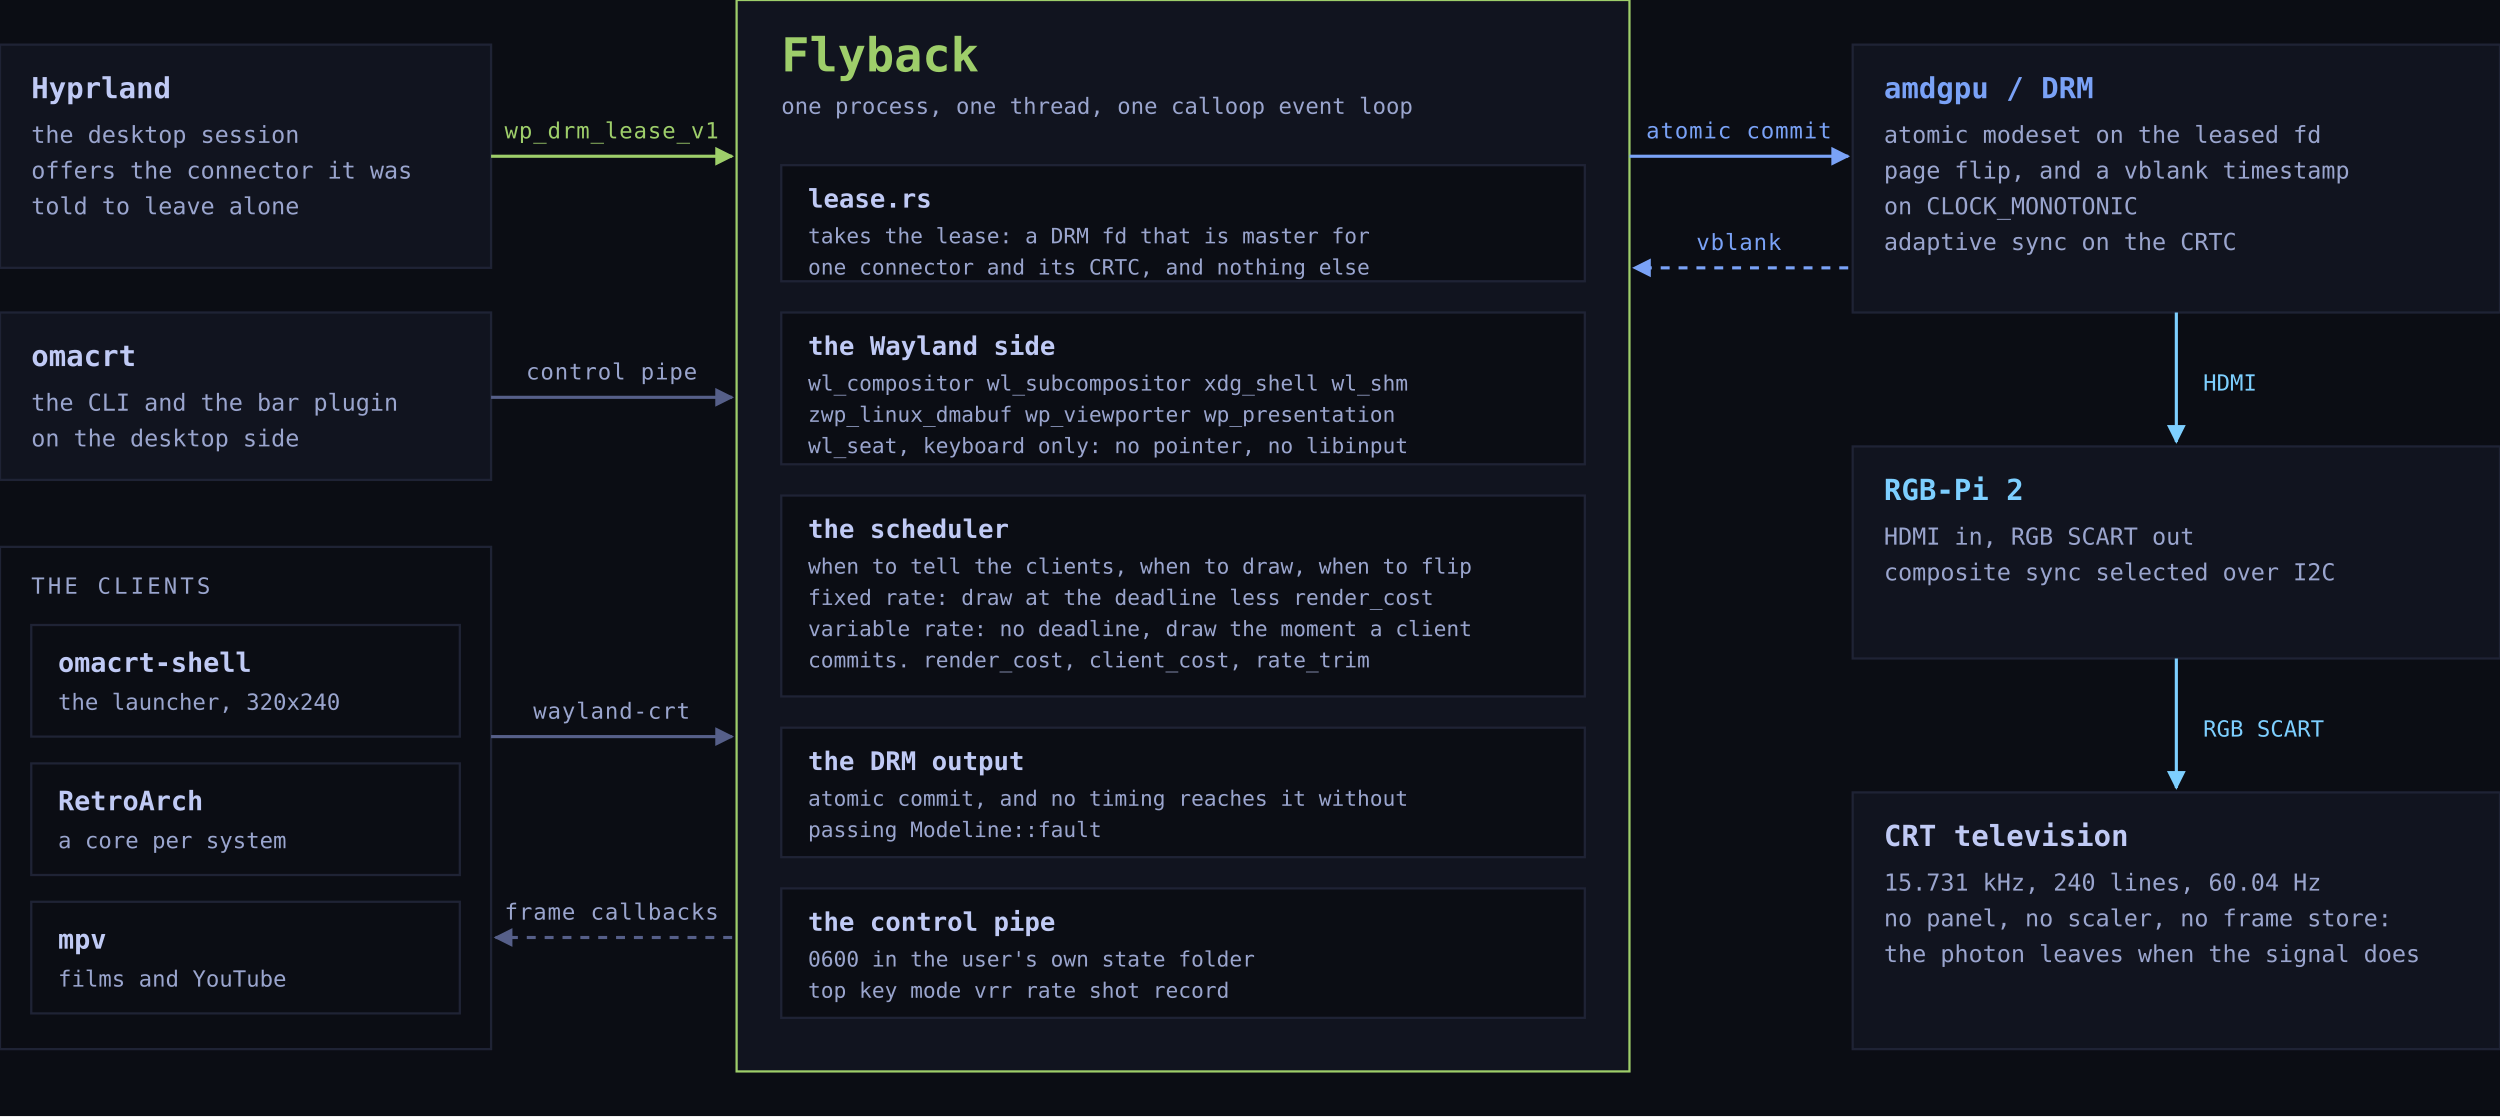
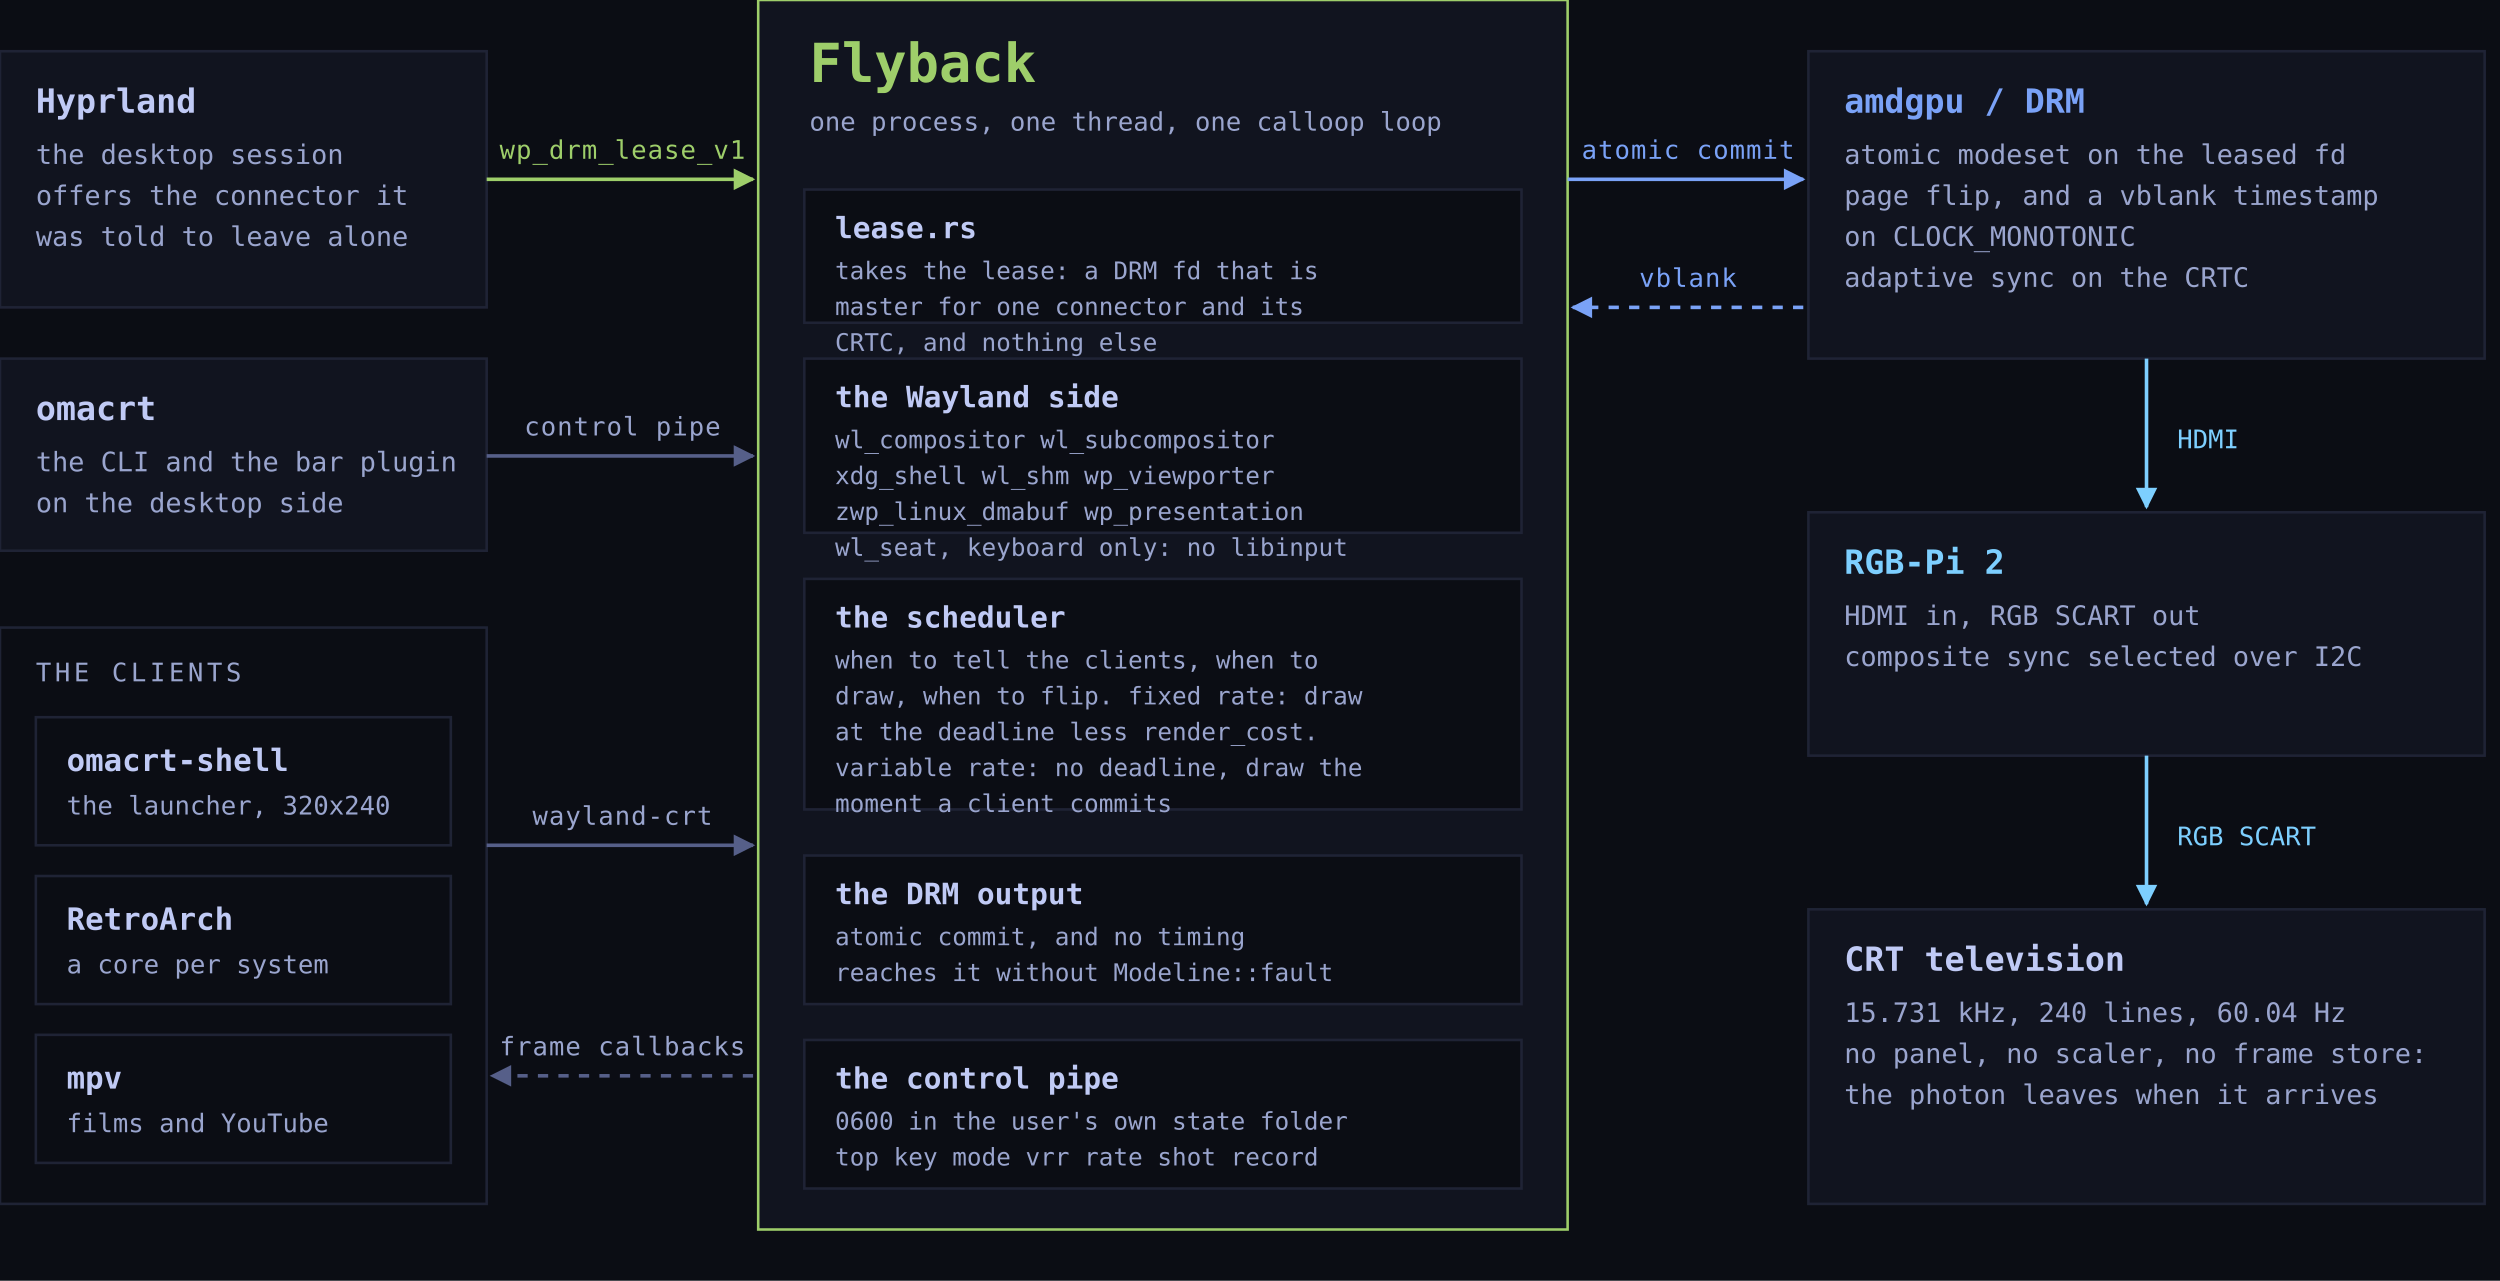
- <svg xmlns="http://www.w3.org/2000/svg" width="1120" height="500" viewBox="0 0 1120 500" role="img" aria-label="How Flyback is put together: Hyprland leases the connector to it, the clients reach it over a private Wayland socket, and it drives amdgpu, the converter and the television">
-   <rect width="1120" height="500" fill="#0b0d14" />
+ <svg xmlns="http://www.w3.org/2000/svg" width="976" height="500" viewBox="0 0 976 500">
+   <rect width="976" height="500" fill="#0b0d14" />
  <defs>
    <marker id="head-565f89" viewBox="0 0 10 10" refX="9" refY="5" markerWidth="6" markerHeight="6" orient="auto-start-reverse">
      <path d="M0 0 L10 5 L0 10 z" fill="#565f89" />
    </marker>
    <marker id="head-9ece6a" viewBox="0 0 10 10" refX="9" refY="5" markerWidth="6" markerHeight="6" orient="auto-start-reverse">
      <path d="M0 0 L10 5 L0 10 z" fill="#9ece6a" />
    </marker>
    <marker id="head-7aa2f7" viewBox="0 0 10 10" refX="9" refY="5" markerWidth="6" markerHeight="6" orient="auto-start-reverse">
      <path d="M0 0 L10 5 L0 10 z" fill="#7aa2f7" />
    </marker>
    <marker id="head-7dcfff" viewBox="0 0 10 10" refX="9" refY="5" markerWidth="6" markerHeight="6" orient="auto-start-reverse">
      <path d="M0 0 L10 5 L0 10 z" fill="#7dcfff" />
    </marker>
  </defs>
-   <rect x="0" y="20" width="220" height="100" rx="0" fill="#11141f" stroke="#1f2335" stroke-width="1" />
+   <rect x="0" y="20" width="190" height="100" rx="0" fill="#11141f" stroke="#1f2335" stroke-width="1" />
  <text x="14" y="44" font-family="JetBrains Mono, JetBrainsMono Nerd Font, ui-monospace, monospace" font-size="13" font-weight="700" fill="#c0caf5" text-anchor="start" letter-spacing="0">Hyprland</text>
  <text x="14" y="64" font-family="JetBrains Mono, JetBrainsMono Nerd Font, ui-monospace, monospace" font-size="10.5" font-weight="400" fill="#9aa5ce" text-anchor="start" letter-spacing="0">the desktop session</text>
-   <text x="14" y="80" font-family="JetBrains Mono, JetBrainsMono Nerd Font, ui-monospace, monospace" font-size="10.5" font-weight="400" fill="#9aa5ce" text-anchor="start" letter-spacing="0">offers the connector it was</text>
-   <text x="14" y="96" font-family="JetBrains Mono, JetBrainsMono Nerd Font, ui-monospace, monospace" font-size="10.5" font-weight="400" fill="#9aa5ce" text-anchor="start" letter-spacing="0">told to leave alone</text>
-   <rect x="0" y="140" width="220" height="75" rx="0" fill="#11141f" stroke="#1f2335" stroke-width="1" />
+   <text x="14" y="80" font-family="JetBrains Mono, JetBrainsMono Nerd Font, ui-monospace, monospace" font-size="10.5" font-weight="400" fill="#9aa5ce" text-anchor="start" letter-spacing="0">offers the connector it</text>
+   <text x="14" y="96" font-family="JetBrains Mono, JetBrainsMono Nerd Font, ui-monospace, monospace" font-size="10.5" font-weight="400" fill="#9aa5ce" text-anchor="start" letter-spacing="0">was told to leave alone</text>
+   <rect x="0" y="140" width="190" height="75" rx="0" fill="#11141f" stroke="#1f2335" stroke-width="1" />
  <text x="14" y="164" font-family="JetBrains Mono, JetBrainsMono Nerd Font, ui-monospace, monospace" font-size="13" font-weight="700" fill="#c0caf5" text-anchor="start" letter-spacing="0">omacrt</text>
  <text x="14" y="184" font-family="JetBrains Mono, JetBrainsMono Nerd Font, ui-monospace, monospace" font-size="10.5" font-weight="400" fill="#9aa5ce" text-anchor="start" letter-spacing="0">the CLI and the bar plugin</text>
  <text x="14" y="200" font-family="JetBrains Mono, JetBrainsMono Nerd Font, ui-monospace, monospace" font-size="10.5" font-weight="400" fill="#9aa5ce" text-anchor="start" letter-spacing="0">on the desktop side</text>
-   <rect x="0" y="245" width="220" height="225" rx="0" fill="none" stroke="#1f2335" stroke-width="1" />
+   <rect x="0" y="245" width="190" height="225" rx="0" fill="none" stroke="#1f2335" stroke-width="1" />
  <text x="14" y="266" font-family="JetBrains Mono, JetBrainsMono Nerd Font, ui-monospace, monospace" font-size="10" font-weight="500" fill="#9aa5ce" text-anchor="start" letter-spacing="1.4">THE CLIENTS</text>
-   <rect x="14" y="280" width="192" height="50" rx="0" fill="#0b0d14" stroke="#1f2335" stroke-width="1" />
+   <rect x="14" y="280" width="162" height="50" rx="0" fill="#0b0d14" stroke="#1f2335" stroke-width="1" />
  <text x="26" y="301" font-family="JetBrains Mono, JetBrainsMono Nerd Font, ui-monospace, monospace" font-size="12" font-weight="700" fill="#c0caf5" text-anchor="start" letter-spacing="0">omacrt-shell</text>
  <text x="26" y="318" font-family="JetBrains Mono, JetBrainsMono Nerd Font, ui-monospace, monospace" font-size="10" font-weight="400" fill="#9aa5ce" text-anchor="start" letter-spacing="0">the launcher, 320x240</text>
-   <rect x="14" y="342" width="192" height="50" rx="0" fill="#0b0d14" stroke="#1f2335" stroke-width="1" />
+   <rect x="14" y="342" width="162" height="50" rx="0" fill="#0b0d14" stroke="#1f2335" stroke-width="1" />
  <text x="26" y="363" font-family="JetBrains Mono, JetBrainsMono Nerd Font, ui-monospace, monospace" font-size="12" font-weight="700" fill="#c0caf5" text-anchor="start" letter-spacing="0">RetroArch</text>
  <text x="26" y="380" font-family="JetBrains Mono, JetBrainsMono Nerd Font, ui-monospace, monospace" font-size="10" font-weight="400" fill="#9aa5ce" text-anchor="start" letter-spacing="0">a core per system</text>
-   <rect x="14" y="404" width="192" height="50" rx="0" fill="#0b0d14" stroke="#1f2335" stroke-width="1" />
+   <rect x="14" y="404" width="162" height="50" rx="0" fill="#0b0d14" stroke="#1f2335" stroke-width="1" />
  <text x="26" y="425" font-family="JetBrains Mono, JetBrainsMono Nerd Font, ui-monospace, monospace" font-size="12" font-weight="700" fill="#c0caf5" text-anchor="start" letter-spacing="0">mpv</text>
  <text x="26" y="442" font-family="JetBrains Mono, JetBrainsMono Nerd Font, ui-monospace, monospace" font-size="10" font-weight="400" fill="#9aa5ce" text-anchor="start" letter-spacing="0">films and YouTube</text>
-   <rect x="330" y="0" width="400" height="480" rx="0" fill="#11141f" stroke="#9ece6a" stroke-width="1" />
-   <text x="350" y="32" font-family="JetBrains Mono, JetBrainsMono Nerd Font, ui-monospace, monospace" font-size="21" font-weight="800" fill="#9ece6a" text-anchor="start" letter-spacing="0">Flyback</text>
-   <text x="350" y="51" font-family="JetBrains Mono, JetBrainsMono Nerd Font, ui-monospace, monospace" font-size="10" font-weight="400" fill="#9aa5ce" text-anchor="start" letter-spacing="0">one process, one thread, one calloop event loop</text>
-   <rect x="350" y="74" width="360" height="52" rx="0" fill="#0b0d14" stroke="#1f2335" stroke-width="1" />
-   <text x="362" y="93" font-family="JetBrains Mono, JetBrainsMono Nerd Font, ui-monospace, monospace" font-size="11.5" font-weight="700" fill="#c0caf5" text-anchor="start" letter-spacing="0">lease.rs</text>
-   <text x="362" y="109" font-family="JetBrains Mono, JetBrainsMono Nerd Font, ui-monospace, monospace" font-size="9.5" font-weight="400" fill="#9aa5ce" text-anchor="start" letter-spacing="0">takes the lease: a DRM fd that is master for</text>
-   <text x="362" y="123" font-family="JetBrains Mono, JetBrainsMono Nerd Font, ui-monospace, monospace" font-size="9.5" font-weight="400" fill="#9aa5ce" text-anchor="start" letter-spacing="0">one connector and its CRTC, and nothing else</text>
-   <rect x="350" y="140" width="360" height="68" rx="0" fill="#0b0d14" stroke="#1f2335" stroke-width="1" />
-   <text x="362" y="159" font-family="JetBrains Mono, JetBrainsMono Nerd Font, ui-monospace, monospace" font-size="11.5" font-weight="700" fill="#c0caf5" text-anchor="start" letter-spacing="0">the Wayland side</text>
-   <text x="362" y="175" font-family="JetBrains Mono, JetBrainsMono Nerd Font, ui-monospace, monospace" font-size="9.5" font-weight="400" fill="#9aa5ce" text-anchor="start" letter-spacing="0">wl_compositor  wl_subcompositor  xdg_shell  wl_shm</text>
-   <text x="362" y="189" font-family="JetBrains Mono, JetBrainsMono Nerd Font, ui-monospace, monospace" font-size="9.5" font-weight="400" fill="#9aa5ce" text-anchor="start" letter-spacing="0">zwp_linux_dmabuf  wp_viewporter  wp_presentation</text>
-   <text x="362" y="203" font-family="JetBrains Mono, JetBrainsMono Nerd Font, ui-monospace, monospace" font-size="9.5" font-weight="400" fill="#9aa5ce" text-anchor="start" letter-spacing="0">wl_seat, keyboard only: no pointer, no libinput</text>
-   <rect x="350" y="222" width="360" height="90" rx="0" fill="#0b0d14" stroke="#1f2335" stroke-width="1" />
-   <text x="362" y="241" font-family="JetBrains Mono, JetBrainsMono Nerd Font, ui-monospace, monospace" font-size="11.5" font-weight="700" fill="#c0caf5" text-anchor="start" letter-spacing="0">the scheduler</text>
-   <text x="362" y="257" font-family="JetBrains Mono, JetBrainsMono Nerd Font, ui-monospace, monospace" font-size="9.5" font-weight="400" fill="#9aa5ce" text-anchor="start" letter-spacing="0">when to tell the clients, when to draw, when to flip</text>
-   <text x="362" y="271" font-family="JetBrains Mono, JetBrainsMono Nerd Font, ui-monospace, monospace" font-size="9.5" font-weight="400" fill="#9aa5ce" text-anchor="start" letter-spacing="0">fixed rate: draw at the deadline less render_cost</text>
-   <text x="362" y="285" font-family="JetBrains Mono, JetBrainsMono Nerd Font, ui-monospace, monospace" font-size="9.5" font-weight="400" fill="#9aa5ce" text-anchor="start" letter-spacing="0">variable rate: no deadline, draw the moment a client</text>
-   <text x="362" y="299" font-family="JetBrains Mono, JetBrainsMono Nerd Font, ui-monospace, monospace" font-size="9.5" font-weight="400" fill="#9aa5ce" text-anchor="start" letter-spacing="0">commits. render_cost, client_cost, rate_trim</text>
-   <rect x="350" y="326" width="360" height="58" rx="0" fill="#0b0d14" stroke="#1f2335" stroke-width="1" />
-   <text x="362" y="345" font-family="JetBrains Mono, JetBrainsMono Nerd Font, ui-monospace, monospace" font-size="11.5" font-weight="700" fill="#c0caf5" text-anchor="start" letter-spacing="0">the DRM output</text>
-   <text x="362" y="361" font-family="JetBrains Mono, JetBrainsMono Nerd Font, ui-monospace, monospace" font-size="9.5" font-weight="400" fill="#9aa5ce" text-anchor="start" letter-spacing="0">atomic commit, and no timing reaches it without</text>
-   <text x="362" y="375" font-family="JetBrains Mono, JetBrainsMono Nerd Font, ui-monospace, monospace" font-size="9.5" font-weight="400" fill="#9aa5ce" text-anchor="start" letter-spacing="0">passing Modeline::fault</text>
-   <rect x="350" y="398" width="360" height="58" rx="0" fill="#0b0d14" stroke="#1f2335" stroke-width="1" />
-   <text x="362" y="417" font-family="JetBrains Mono, JetBrainsMono Nerd Font, ui-monospace, monospace" font-size="11.5" font-weight="700" fill="#c0caf5" text-anchor="start" letter-spacing="0">the control pipe</text>
-   <text x="362" y="433" font-family="JetBrains Mono, JetBrainsMono Nerd Font, ui-monospace, monospace" font-size="9.5" font-weight="400" fill="#9aa5ce" text-anchor="start" letter-spacing="0">0600 in the user's own state folder</text>
-   <text x="362" y="447" font-family="JetBrains Mono, JetBrainsMono Nerd Font, ui-monospace, monospace" font-size="9.5" font-weight="400" fill="#9aa5ce" text-anchor="start" letter-spacing="0">top  key  mode  vrr  rate  shot  record</text>
-   <rect x="830" y="20" width="290" height="120" rx="0" fill="#11141f" stroke="#1f2335" stroke-width="1" />
-   <text x="844" y="44" font-family="JetBrains Mono, JetBrainsMono Nerd Font, ui-monospace, monospace" font-size="13" font-weight="700" fill="#7aa2f7" text-anchor="start" letter-spacing="0">amdgpu / DRM</text>
-   <text x="844" y="64" font-family="JetBrains Mono, JetBrainsMono Nerd Font, ui-monospace, monospace" font-size="10.5" font-weight="400" fill="#9aa5ce" text-anchor="start" letter-spacing="0">atomic modeset on the leased fd</text>
-   <text x="844" y="80" font-family="JetBrains Mono, JetBrainsMono Nerd Font, ui-monospace, monospace" font-size="10.5" font-weight="400" fill="#9aa5ce" text-anchor="start" letter-spacing="0">page flip, and a vblank timestamp</text>
-   <text x="844" y="96" font-family="JetBrains Mono, JetBrainsMono Nerd Font, ui-monospace, monospace" font-size="10.5" font-weight="400" fill="#9aa5ce" text-anchor="start" letter-spacing="0">on CLOCK_MONOTONIC</text>
-   <text x="844" y="112" font-family="JetBrains Mono, JetBrainsMono Nerd Font, ui-monospace, monospace" font-size="10.5" font-weight="400" fill="#9aa5ce" text-anchor="start" letter-spacing="0">adaptive sync on the CRTC</text>
-   <rect x="830" y="200" width="290" height="95" rx="0" fill="#11141f" stroke="#1f2335" stroke-width="1" />
-   <text x="844" y="224" font-family="JetBrains Mono, JetBrainsMono Nerd Font, ui-monospace, monospace" font-size="13" font-weight="700" fill="#7dcfff" text-anchor="start" letter-spacing="0">RGB-Pi 2</text>
-   <text x="844" y="244" font-family="JetBrains Mono, JetBrainsMono Nerd Font, ui-monospace, monospace" font-size="10.5" font-weight="400" fill="#9aa5ce" text-anchor="start" letter-spacing="0">HDMI in, RGB SCART out</text>
-   <text x="844" y="260" font-family="JetBrains Mono, JetBrainsMono Nerd Font, ui-monospace, monospace" font-size="10.5" font-weight="400" fill="#9aa5ce" text-anchor="start" letter-spacing="0">composite sync selected over I2C</text>
-   <rect x="830" y="355" width="290" height="115" rx="0" fill="#11141f" stroke="#1f2335" stroke-width="1" />
-   <text x="844" y="379" font-family="JetBrains Mono, JetBrainsMono Nerd Font, ui-monospace, monospace" font-size="13" font-weight="700" fill="#c0caf5" text-anchor="start" letter-spacing="0">CRT television</text>
-   <text x="844" y="399" font-family="JetBrains Mono, JetBrainsMono Nerd Font, ui-monospace, monospace" font-size="10.5" font-weight="400" fill="#9aa5ce" text-anchor="start" letter-spacing="0">15.731 kHz, 240 lines, 60.04 Hz</text>
-   <text x="844" y="415" font-family="JetBrains Mono, JetBrainsMono Nerd Font, ui-monospace, monospace" font-size="10.5" font-weight="400" fill="#9aa5ce" text-anchor="start" letter-spacing="0">no panel, no scaler, no frame store:</text>
-   <text x="844" y="431" font-family="JetBrains Mono, JetBrainsMono Nerd Font, ui-monospace, monospace" font-size="10.5" font-weight="400" fill="#9aa5ce" text-anchor="start" letter-spacing="0">the photon leaves when the signal does</text>
-   <path d="M220 70 L328 70" fill="none" stroke="#9ece6a" stroke-width="1.4" marker-end="url(#head-9ece6a)" />
-   <text x="274" y="62" font-family="JetBrains Mono, JetBrainsMono Nerd Font, ui-monospace, monospace" font-size="10" font-weight="500" fill="#9ece6a" text-anchor="middle" letter-spacing="0.4">wp_drm_lease_v1</text>
-   <path d="M220 178 L328 178" fill="none" stroke="#565f89" stroke-width="1.4" marker-end="url(#head-565f89)" />
-   <text x="274" y="170" font-family="JetBrains Mono, JetBrainsMono Nerd Font, ui-monospace, monospace" font-size="10" font-weight="500" fill="#9aa5ce" text-anchor="middle" letter-spacing="0.4">control pipe</text>
-   <path d="M220 330 L328 330" fill="none" stroke="#565f89" stroke-width="1.4" marker-end="url(#head-565f89)" />
-   <text x="274" y="322" font-family="JetBrains Mono, JetBrainsMono Nerd Font, ui-monospace, monospace" font-size="10" font-weight="500" fill="#9aa5ce" text-anchor="middle" letter-spacing="0.4">wayland-crt</text>
-   <path d="M328 420 L222 420" fill="none" stroke="#565f89" stroke-width="1.4" stroke-dasharray="4 4" marker-end="url(#head-565f89)" />
-   <text x="274" y="412" font-family="JetBrains Mono, JetBrainsMono Nerd Font, ui-monospace, monospace" font-size="10" font-weight="500" fill="#9aa5ce" text-anchor="middle" letter-spacing="0.4">frame callbacks</text>
-   <path d="M730 70 L828 70" fill="none" stroke="#7aa2f7" stroke-width="1.4" marker-end="url(#head-7aa2f7)" />
-   <text x="779" y="62" font-family="JetBrains Mono, JetBrainsMono Nerd Font, ui-monospace, monospace" font-size="10" font-weight="500" fill="#7aa2f7" text-anchor="middle" letter-spacing="0.4">atomic commit</text>
-   <path d="M828 120 L732 120" fill="none" stroke="#7aa2f7" stroke-width="1.4" stroke-dasharray="4 4" marker-end="url(#head-7aa2f7)" />
-   <text x="779" y="112" font-family="JetBrains Mono, JetBrainsMono Nerd Font, ui-monospace, monospace" font-size="10" font-weight="500" fill="#7aa2f7" text-anchor="middle" letter-spacing="0.4">vblank</text>
-   <path d="M975 140 L975 198" fill="none" stroke="#7dcfff" stroke-width="1.4" marker-end="url(#head-7dcfff)" />
-   <text x="987" y="175" font-family="JetBrains Mono, JetBrainsMono Nerd Font, ui-monospace, monospace" font-size="10" font-weight="500" fill="#7dcfff" text-anchor="start" letter-spacing="0">HDMI</text>
-   <path d="M975 295 L975 353" fill="none" stroke="#7dcfff" stroke-width="1.4" marker-end="url(#head-7dcfff)" />
-   <text x="987" y="330" font-family="JetBrains Mono, JetBrainsMono Nerd Font, ui-monospace, monospace" font-size="10" font-weight="500" fill="#7dcfff" text-anchor="start" letter-spacing="0">RGB SCART</text>
+   <rect x="296" y="0" width="316" height="480" rx="0" fill="#11141f" stroke="#9ece6a" stroke-width="1" />
+   <text x="316" y="32" font-family="JetBrains Mono, JetBrainsMono Nerd Font, ui-monospace, monospace" font-size="21" font-weight="800" fill="#9ece6a" text-anchor="start" letter-spacing="0">Flyback</text>
+   <text x="316" y="51" font-family="JetBrains Mono, JetBrainsMono Nerd Font, ui-monospace, monospace" font-size="10" font-weight="400" fill="#9aa5ce" text-anchor="start" letter-spacing="0">one process, one thread, one calloop loop</text>
+   <rect x="314" y="74" width="280" height="52" rx="0" fill="#0b0d14" stroke="#1f2335" stroke-width="1" />
+   <text x="326" y="93" font-family="JetBrains Mono, JetBrainsMono Nerd Font, ui-monospace, monospace" font-size="11.5" font-weight="700" fill="#c0caf5" text-anchor="start" letter-spacing="0">lease.rs</text>
+   <text x="326" y="109" font-family="JetBrains Mono, JetBrainsMono Nerd Font, ui-monospace, monospace" font-size="9.5" font-weight="400" fill="#9aa5ce" text-anchor="start" letter-spacing="0">takes the lease: a DRM fd that is</text>
+   <text x="326" y="123" font-family="JetBrains Mono, JetBrainsMono Nerd Font, ui-monospace, monospace" font-size="9.5" font-weight="400" fill="#9aa5ce" text-anchor="start" letter-spacing="0">master for one connector and its</text>
+   <text x="326" y="137" font-family="JetBrains Mono, JetBrainsMono Nerd Font, ui-monospace, monospace" font-size="9.5" font-weight="400" fill="#9aa5ce" text-anchor="start" letter-spacing="0">CRTC, and nothing else</text>
+   <rect x="314" y="140" width="280" height="68" rx="0" fill="#0b0d14" stroke="#1f2335" stroke-width="1" />
+   <text x="326" y="159" font-family="JetBrains Mono, JetBrainsMono Nerd Font, ui-monospace, monospace" font-size="11.5" font-weight="700" fill="#c0caf5" text-anchor="start" letter-spacing="0">the Wayland side</text>
+   <text x="326" y="175" font-family="JetBrains Mono, JetBrainsMono Nerd Font, ui-monospace, monospace" font-size="9.5" font-weight="400" fill="#9aa5ce" text-anchor="start" letter-spacing="0">wl_compositor  wl_subcompositor</text>
+   <text x="326" y="189" font-family="JetBrains Mono, JetBrainsMono Nerd Font, ui-monospace, monospace" font-size="9.5" font-weight="400" fill="#9aa5ce" text-anchor="start" letter-spacing="0">xdg_shell  wl_shm  wp_viewporter</text>
+   <text x="326" y="203" font-family="JetBrains Mono, JetBrainsMono Nerd Font, ui-monospace, monospace" font-size="9.5" font-weight="400" fill="#9aa5ce" text-anchor="start" letter-spacing="0">zwp_linux_dmabuf  wp_presentation</text>
+   <text x="326" y="217" font-family="JetBrains Mono, JetBrainsMono Nerd Font, ui-monospace, monospace" font-size="9.5" font-weight="400" fill="#9aa5ce" text-anchor="start" letter-spacing="0">wl_seat, keyboard only: no libinput</text>
+   <rect x="314" y="226" width="280" height="90" rx="0" fill="#0b0d14" stroke="#1f2335" stroke-width="1" />
+   <text x="326" y="245" font-family="JetBrains Mono, JetBrainsMono Nerd Font, ui-monospace, monospace" font-size="11.5" font-weight="700" fill="#c0caf5" text-anchor="start" letter-spacing="0">the scheduler</text>
+   <text x="326" y="261" font-family="JetBrains Mono, JetBrainsMono Nerd Font, ui-monospace, monospace" font-size="9.5" font-weight="400" fill="#9aa5ce" text-anchor="start" letter-spacing="0">when to tell the clients, when to</text>
+   <text x="326" y="275" font-family="JetBrains Mono, JetBrainsMono Nerd Font, ui-monospace, monospace" font-size="9.5" font-weight="400" fill="#9aa5ce" text-anchor="start" letter-spacing="0">draw, when to flip. fixed rate: draw</text>
+   <text x="326" y="289" font-family="JetBrains Mono, JetBrainsMono Nerd Font, ui-monospace, monospace" font-size="9.5" font-weight="400" fill="#9aa5ce" text-anchor="start" letter-spacing="0">at the deadline less render_cost.</text>
+   <text x="326" y="303" font-family="JetBrains Mono, JetBrainsMono Nerd Font, ui-monospace, monospace" font-size="9.5" font-weight="400" fill="#9aa5ce" text-anchor="start" letter-spacing="0">variable rate: no deadline, draw the</text>
+   <text x="326" y="317" font-family="JetBrains Mono, JetBrainsMono Nerd Font, ui-monospace, monospace" font-size="9.5" font-weight="400" fill="#9aa5ce" text-anchor="start" letter-spacing="0">moment a client commits</text>
+   <rect x="314" y="334" width="280" height="58" rx="0" fill="#0b0d14" stroke="#1f2335" stroke-width="1" />
+   <text x="326" y="353" font-family="JetBrains Mono, JetBrainsMono Nerd Font, ui-monospace, monospace" font-size="11.5" font-weight="700" fill="#c0caf5" text-anchor="start" letter-spacing="0">the DRM output</text>
+   <text x="326" y="369" font-family="JetBrains Mono, JetBrainsMono Nerd Font, ui-monospace, monospace" font-size="9.5" font-weight="400" fill="#9aa5ce" text-anchor="start" letter-spacing="0">atomic commit, and no timing</text>
+   <text x="326" y="383" font-family="JetBrains Mono, JetBrainsMono Nerd Font, ui-monospace, monospace" font-size="9.5" font-weight="400" fill="#9aa5ce" text-anchor="start" letter-spacing="0">reaches it without Modeline::fault</text>
+   <rect x="314" y="406" width="280" height="58" rx="0" fill="#0b0d14" stroke="#1f2335" stroke-width="1" />
+   <text x="326" y="425" font-family="JetBrains Mono, JetBrainsMono Nerd Font, ui-monospace, monospace" font-size="11.5" font-weight="700" fill="#c0caf5" text-anchor="start" letter-spacing="0">the control pipe</text>
+   <text x="326" y="441" font-family="JetBrains Mono, JetBrainsMono Nerd Font, ui-monospace, monospace" font-size="9.5" font-weight="400" fill="#9aa5ce" text-anchor="start" letter-spacing="0">0600 in the user's own state folder</text>
+   <text x="326" y="455" font-family="JetBrains Mono, JetBrainsMono Nerd Font, ui-monospace, monospace" font-size="9.5" font-weight="400" fill="#9aa5ce" text-anchor="start" letter-spacing="0">top key mode vrr rate shot record</text>
+   <rect x="706" y="20" width="264" height="120" rx="0" fill="#11141f" stroke="#1f2335" stroke-width="1" />
+   <text x="720" y="44" font-family="JetBrains Mono, JetBrainsMono Nerd Font, ui-monospace, monospace" font-size="13" font-weight="700" fill="#7aa2f7" text-anchor="start" letter-spacing="0">amdgpu / DRM</text>
+   <text x="720" y="64" font-family="JetBrains Mono, JetBrainsMono Nerd Font, ui-monospace, monospace" font-size="10.5" font-weight="400" fill="#9aa5ce" text-anchor="start" letter-spacing="0">atomic modeset on the leased fd</text>
+   <text x="720" y="80" font-family="JetBrains Mono, JetBrainsMono Nerd Font, ui-monospace, monospace" font-size="10.5" font-weight="400" fill="#9aa5ce" text-anchor="start" letter-spacing="0">page flip, and a vblank timestamp</text>
+   <text x="720" y="96" font-family="JetBrains Mono, JetBrainsMono Nerd Font, ui-monospace, monospace" font-size="10.5" font-weight="400" fill="#9aa5ce" text-anchor="start" letter-spacing="0">on CLOCK_MONOTONIC</text>
+   <text x="720" y="112" font-family="JetBrains Mono, JetBrainsMono Nerd Font, ui-monospace, monospace" font-size="10.5" font-weight="400" fill="#9aa5ce" text-anchor="start" letter-spacing="0">adaptive sync on the CRTC</text>
+   <rect x="706" y="200" width="264" height="95" rx="0" fill="#11141f" stroke="#1f2335" stroke-width="1" />
+   <text x="720" y="224" font-family="JetBrains Mono, JetBrainsMono Nerd Font, ui-monospace, monospace" font-size="13" font-weight="700" fill="#7dcfff" text-anchor="start" letter-spacing="0">RGB-Pi 2</text>
+   <text x="720" y="244" font-family="JetBrains Mono, JetBrainsMono Nerd Font, ui-monospace, monospace" font-size="10.5" font-weight="400" fill="#9aa5ce" text-anchor="start" letter-spacing="0">HDMI in, RGB SCART out</text>
+   <text x="720" y="260" font-family="JetBrains Mono, JetBrainsMono Nerd Font, ui-monospace, monospace" font-size="10.5" font-weight="400" fill="#9aa5ce" text-anchor="start" letter-spacing="0">composite sync selected over I2C</text>
+   <rect x="706" y="355" width="264" height="115" rx="0" fill="#11141f" stroke="#1f2335" stroke-width="1" />
+   <text x="720" y="379" font-family="JetBrains Mono, JetBrainsMono Nerd Font, ui-monospace, monospace" font-size="13" font-weight="700" fill="#c0caf5" text-anchor="start" letter-spacing="0">CRT television</text>
+   <text x="720" y="399" font-family="JetBrains Mono, JetBrainsMono Nerd Font, ui-monospace, monospace" font-size="10.5" font-weight="400" fill="#9aa5ce" text-anchor="start" letter-spacing="0">15.731 kHz, 240 lines, 60.04 Hz</text>
+   <text x="720" y="415" font-family="JetBrains Mono, JetBrainsMono Nerd Font, ui-monospace, monospace" font-size="10.5" font-weight="400" fill="#9aa5ce" text-anchor="start" letter-spacing="0">no panel, no scaler, no frame store:</text>
+   <text x="720" y="431" font-family="JetBrains Mono, JetBrainsMono Nerd Font, ui-monospace, monospace" font-size="10.5" font-weight="400" fill="#9aa5ce" text-anchor="start" letter-spacing="0">the photon leaves when it arrives</text>
+   <path d="M190 70 L294 70" fill="none" stroke="#9ece6a" stroke-width="1.4" marker-end="url(#head-9ece6a)" />
+   <text x="243.0" y="62" font-family="JetBrains Mono, JetBrainsMono Nerd Font, ui-monospace, monospace" font-size="10" font-weight="500" fill="#9ece6a" text-anchor="middle" letter-spacing="0.4">wp_drm_lease_v1</text>
+   <path d="M190 178 L294 178" fill="none" stroke="#565f89" stroke-width="1.4" marker-end="url(#head-565f89)" />
+   <text x="243.0" y="170" font-family="JetBrains Mono, JetBrainsMono Nerd Font, ui-monospace, monospace" font-size="10" font-weight="500" fill="#9aa5ce" text-anchor="middle" letter-spacing="0.4">control pipe</text>
+   <path d="M190 330 L294 330" fill="none" stroke="#565f89" stroke-width="1.4" marker-end="url(#head-565f89)" />
+   <text x="243.0" y="322" font-family="JetBrains Mono, JetBrainsMono Nerd Font, ui-monospace, monospace" font-size="10" font-weight="500" fill="#9aa5ce" text-anchor="middle" letter-spacing="0.4">wayland-crt</text>
+   <path d="M294 420 L192 420" fill="none" stroke="#565f89" stroke-width="1.4" stroke-dasharray="4 4" marker-end="url(#head-565f89)" />
+   <text x="243.0" y="412" font-family="JetBrains Mono, JetBrainsMono Nerd Font, ui-monospace, monospace" font-size="10" font-weight="500" fill="#9aa5ce" text-anchor="middle" letter-spacing="0.4">frame callbacks</text>
+   <path d="M612 70 L704 70" fill="none" stroke="#7aa2f7" stroke-width="1.4" marker-end="url(#head-7aa2f7)" />
+   <text x="659.0" y="62" font-family="JetBrains Mono, JetBrainsMono Nerd Font, ui-monospace, monospace" font-size="10" font-weight="500" fill="#7aa2f7" text-anchor="middle" letter-spacing="0.4">atomic commit</text>
+   <path d="M704 120 L614 120" fill="none" stroke="#7aa2f7" stroke-width="1.4" stroke-dasharray="4 4" marker-end="url(#head-7aa2f7)" />
+   <text x="659.0" y="112" font-family="JetBrains Mono, JetBrainsMono Nerd Font, ui-monospace, monospace" font-size="10" font-weight="500" fill="#7aa2f7" text-anchor="middle" letter-spacing="0.4">vblank</text>
+   <path d="M838.0 140 L838.0 198" fill="none" stroke="#7dcfff" stroke-width="1.4" marker-end="url(#head-7dcfff)" />
+   <text x="850.0" y="175" font-family="JetBrains Mono, JetBrainsMono Nerd Font, ui-monospace, monospace" font-size="10" font-weight="500" fill="#7dcfff" text-anchor="start" letter-spacing="0">HDMI</text>
+   <path d="M838.0 295 L838.0 353" fill="none" stroke="#7dcfff" stroke-width="1.4" marker-end="url(#head-7dcfff)" />
+   <text x="850.0" y="330" font-family="JetBrains Mono, JetBrainsMono Nerd Font, ui-monospace, monospace" font-size="10" font-weight="500" fill="#7dcfff" text-anchor="start" letter-spacing="0">RGB SCART</text>
</svg>
